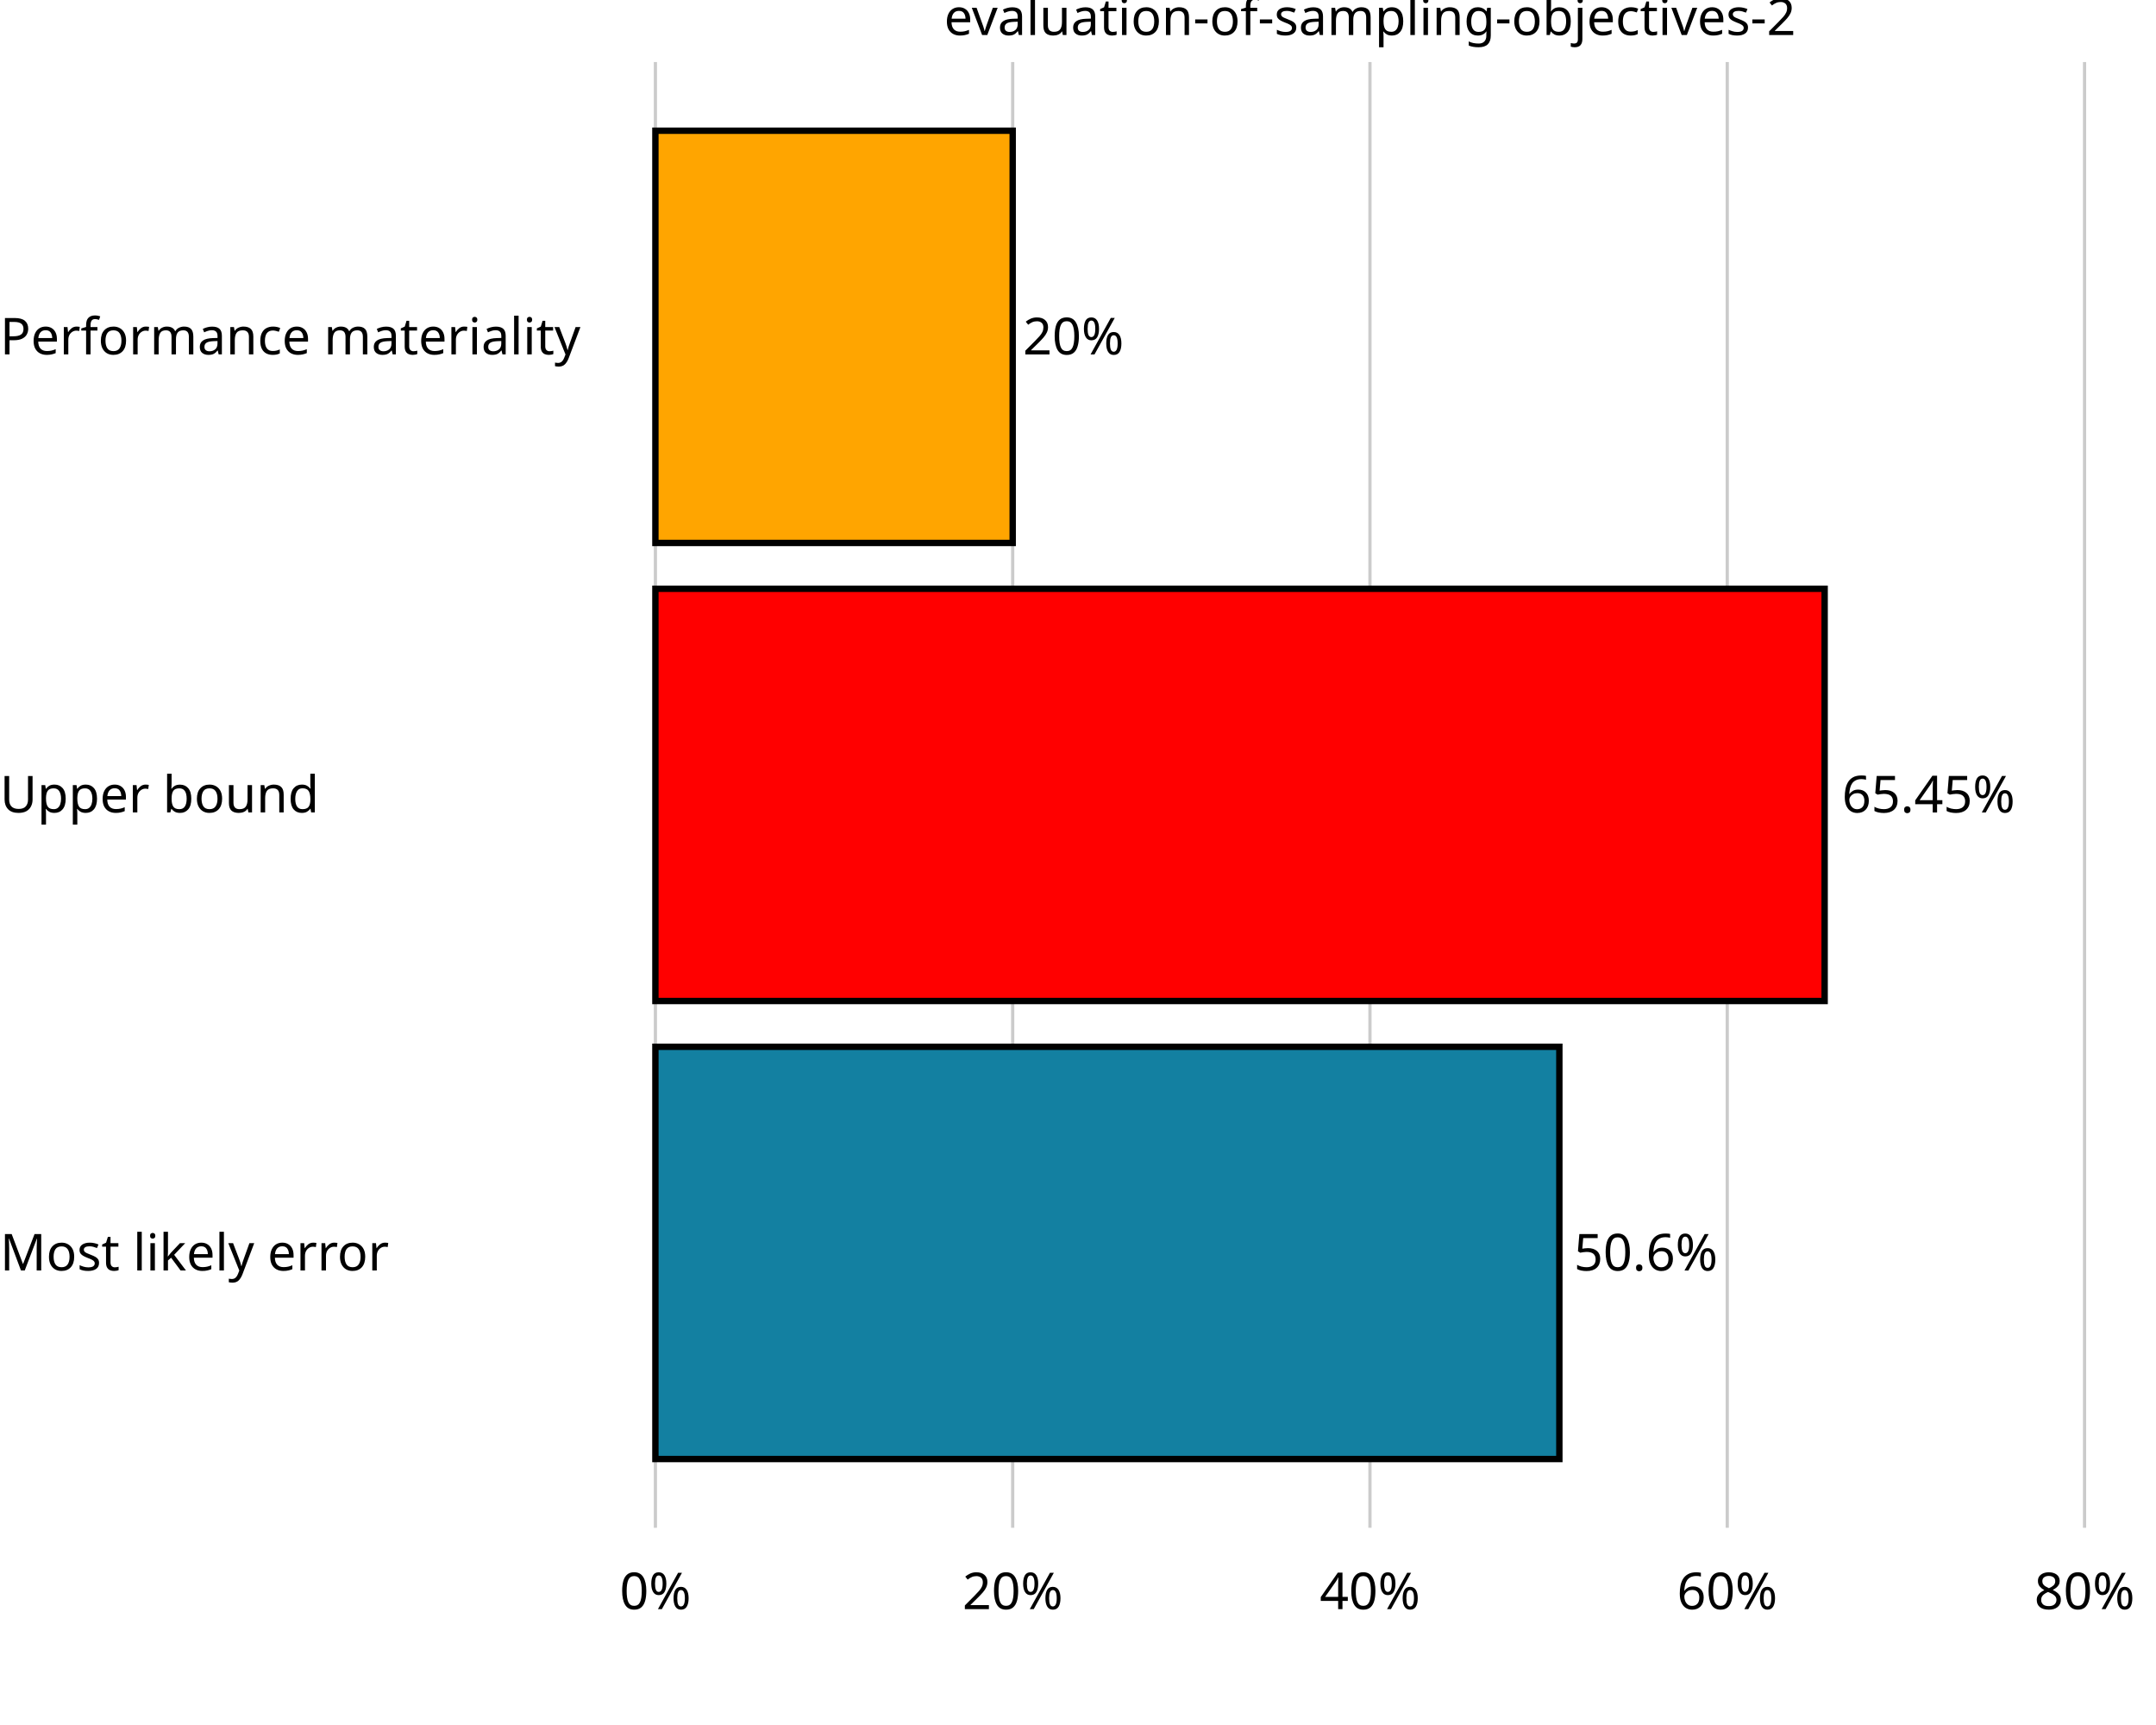
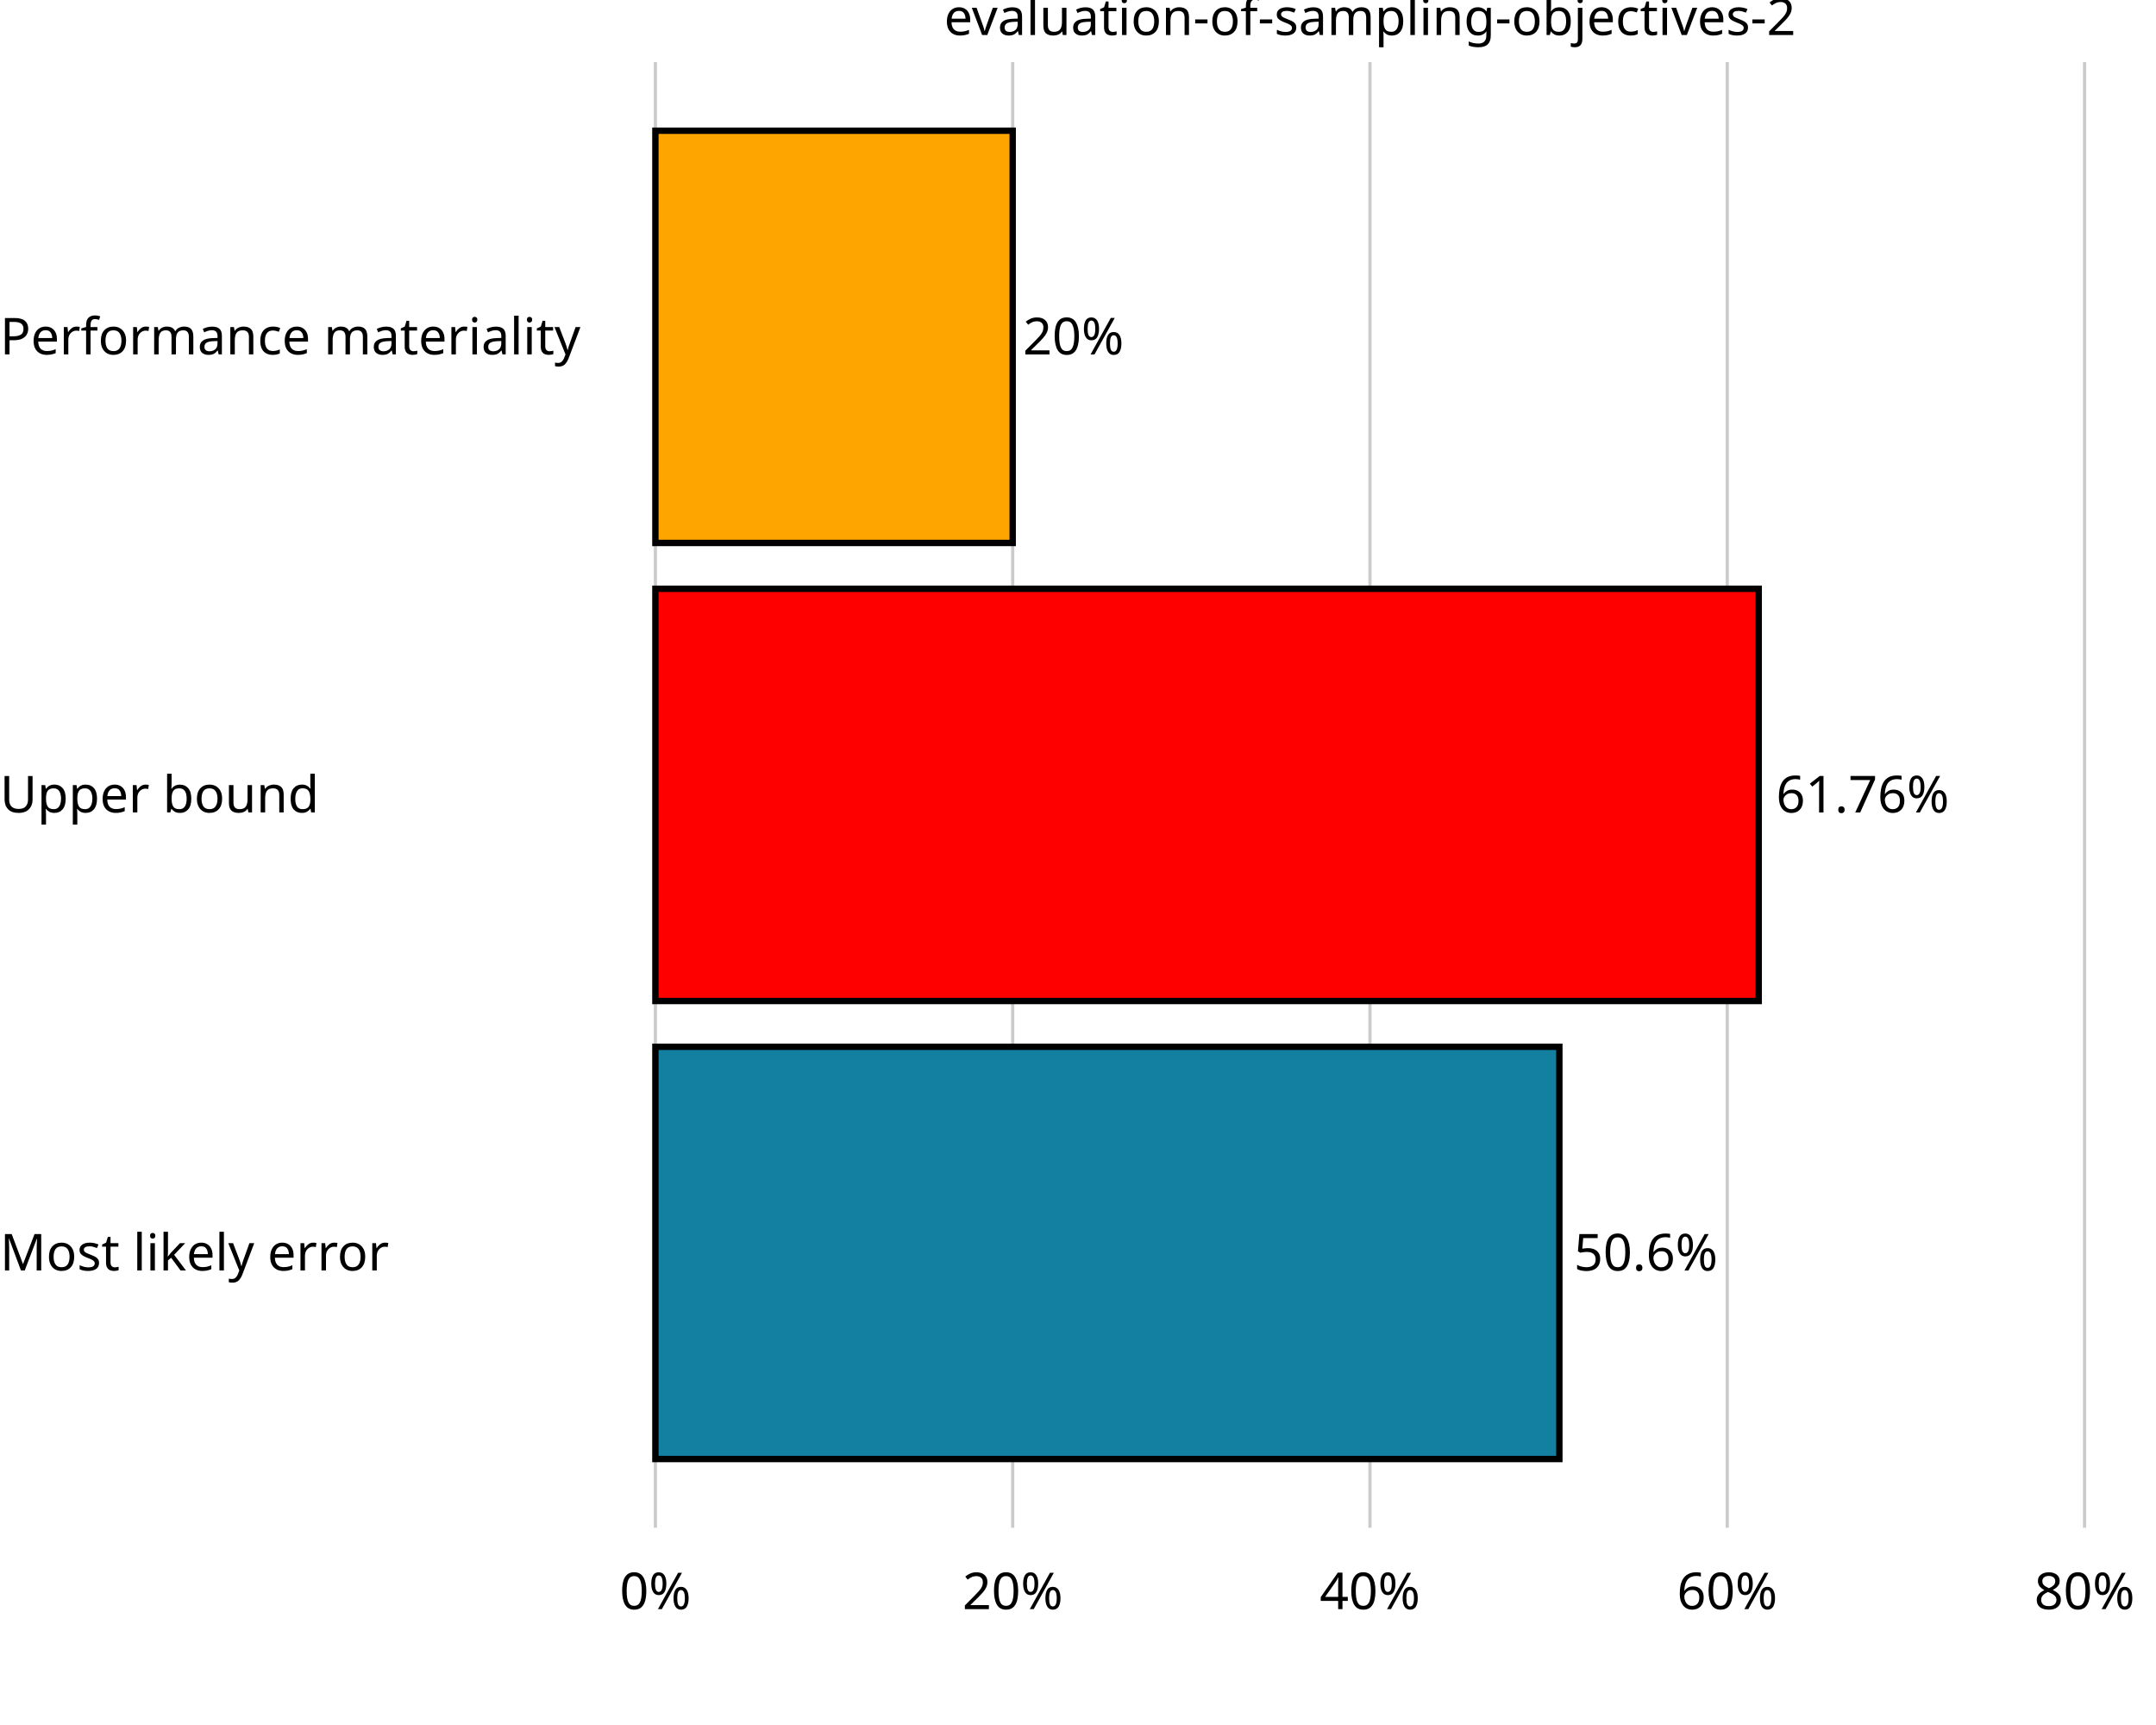
<svg xmlns="http://www.w3.org/2000/svg" class="svglite" data-engine-version="2.0" width="720.00pt" height="576.00pt" viewBox="0 0 720.00 576.00">
  <defs>
    <style type="text/css">
    .svglite line, .svglite polyline, .svglite polygon, .svglite path, .svglite rect, .svglite circle {
      fill: none;
      stroke: #000000;
      stroke-linecap: round;
      stroke-linejoin: round;
      stroke-miterlimit: 10.00;
    }
  </style>
  </defs>
  <rect width="100%" height="100%" style="stroke: none; fill: #FFFFFF;" />
  <defs>
    <clipPath id="cpMC4wMHw3MjAuMDB8MC4wMHw1NzYuMDA=">
      <rect x="0.00" y="0.00" width="720.00" height="576.00" />
    </clipPath>
  </defs>
  <g clip-path="url(#cpMC4wMHw3MjAuMDB8MC4wMHw1NzYuMDA=)">
    <rect x="0.00" y="0.00" width="720.00" height="576.00" style="stroke-width: 10.67; stroke: none;" />
  </g>
  <defs>
    <clipPath id="cpMTk1LjAxfDcyMC4wMHwyMC43MXw1MTAuMTQ=">
      <rect x="195.01" y="20.71" width="524.99" height="489.43" />
    </clipPath>
  </defs>
  <g clip-path="url(#cpMTk1LjAxfDcyMC4wMHwyMC43MXw1MTAuMTQ=)">
    <rect x="195.01" y="20.71" width="524.99" height="489.43" style="stroke-width: 10.67; stroke: none;" />
    <polyline points="218.87,510.14 218.87,20.71 " style="stroke-width: 1.07; stroke: #CBCBCB; stroke-linecap: butt;" />
    <polyline points="338.19,510.14 338.19,20.71 " style="stroke-width: 1.07; stroke: #CBCBCB; stroke-linecap: butt;" />
    <polyline points="457.50,510.14 457.50,20.71 " style="stroke-width: 1.07; stroke: #CBCBCB; stroke-linecap: butt;" />
    <polyline points="576.82,510.14 576.82,20.71 " style="stroke-width: 1.07; stroke: #CBCBCB; stroke-linecap: butt;" />
    <polyline points="696.14,510.14 696.14,20.71 " style="stroke-width: 1.07; stroke: #CBCBCB; stroke-linecap: butt;" />
    <rect x="218.87" y="349.54" width="301.88" height="137.65" style="stroke-width: 2.13; stroke-linecap: butt; stroke-linejoin: miter; fill: #1380A1;" />
-     <rect x="218.87" y="196.60" width="390.47" height="137.65" style="stroke-width: 2.13; stroke-linecap: butt; stroke-linejoin: miter; fill: #FF0000;" />
+     <rect x="218.87" y="196.60" width="368.46" height="137.65" style="stroke-width: 2.13; stroke-linecap: butt; stroke-linejoin: miter; fill: #FF0000;" />
    <rect x="218.87" y="43.65" width="119.32" height="137.65" style="stroke-width: 2.13; stroke-linecap: butt; stroke-linejoin: miter; fill: #FFA500;" />
    <text x="525.60" y="424.25" style="font-size: 17.07px; font-family: sans;" textLength="48.41px" lengthAdjust="spacingAndGlyphs">50.6%</text>
-     <text x="615.13" y="271.30" style="font-size: 17.07px; font-family: sans;" textLength="57.90px" lengthAdjust="spacingAndGlyphs">65.45%</text>
+     <text x="593.13" y="271.30" style="font-size: 17.07px; font-family: sans;" textLength="57.90px" lengthAdjust="spacingAndGlyphs">61.76%</text>
    <text x="341.60" y="118.35" style="font-size: 17.07px; font-family: sans;" textLength="34.17px" lengthAdjust="spacingAndGlyphs">20%</text>
    <rect x="195.01" y="20.71" width="524.99" height="489.43" style="stroke-width: 0.00; stroke: none;" />
  </g>
  <g clip-path="url(#cpMC4wMHw3MjAuMDB8MC4wMHw1NzYuMDA=)">
    <polyline points="195.01,510.14 195.01,20.71 " style="stroke-width: 0.00; stroke: none; stroke-linecap: butt;" />
    <text x="-0" y="424.22" style="font-size: 17.00px; font-family: sans;" textLength="119.98px" lengthAdjust="spacingAndGlyphs">Most likely error</text>
    <text x="-0" y="271.27" style="font-size: 17.00px; font-family: sans;" textLength="98.31px" lengthAdjust="spacingAndGlyphs">Upper bound</text>
    <text x="-0" y="118.33" style="font-size: 17.00px; font-family: sans;" textLength="179.53px" lengthAdjust="spacingAndGlyphs">Performance materiality</text>
    <polyline points="195.01,510.14 720.00,510.14 " style="stroke-width: 0.00; stroke: none; stroke-linecap: butt;" />
    <text x="218.87" y="537.32" text-anchor="middle" style="font-size: 17.00px; font-family: sans;" textLength="24.57px" lengthAdjust="spacingAndGlyphs">0%</text>
    <text x="338.19" y="537.32" text-anchor="middle" style="font-size: 17.00px; font-family: sans;" textLength="34.03px" lengthAdjust="spacingAndGlyphs">20%</text>
    <text x="457.50" y="537.32" text-anchor="middle" style="font-size: 17.00px; font-family: sans;" textLength="34.03px" lengthAdjust="spacingAndGlyphs">40%</text>
    <text x="576.82" y="537.32" text-anchor="middle" style="font-size: 17.00px; font-family: sans;" textLength="34.03px" lengthAdjust="spacingAndGlyphs">60%</text>
    <text x="696.14" y="537.32" text-anchor="middle" style="font-size: 17.00px; font-family: sans;" textLength="34.03px" lengthAdjust="spacingAndGlyphs">80%</text>
    <text x="457.50" y="11.70" text-anchor="middle" style="font-size: 17.00px; font-family: sans;" textLength="267.44px" lengthAdjust="spacingAndGlyphs">evaluation-of-sampling-objectives-2</text>
  </g>
</svg>
